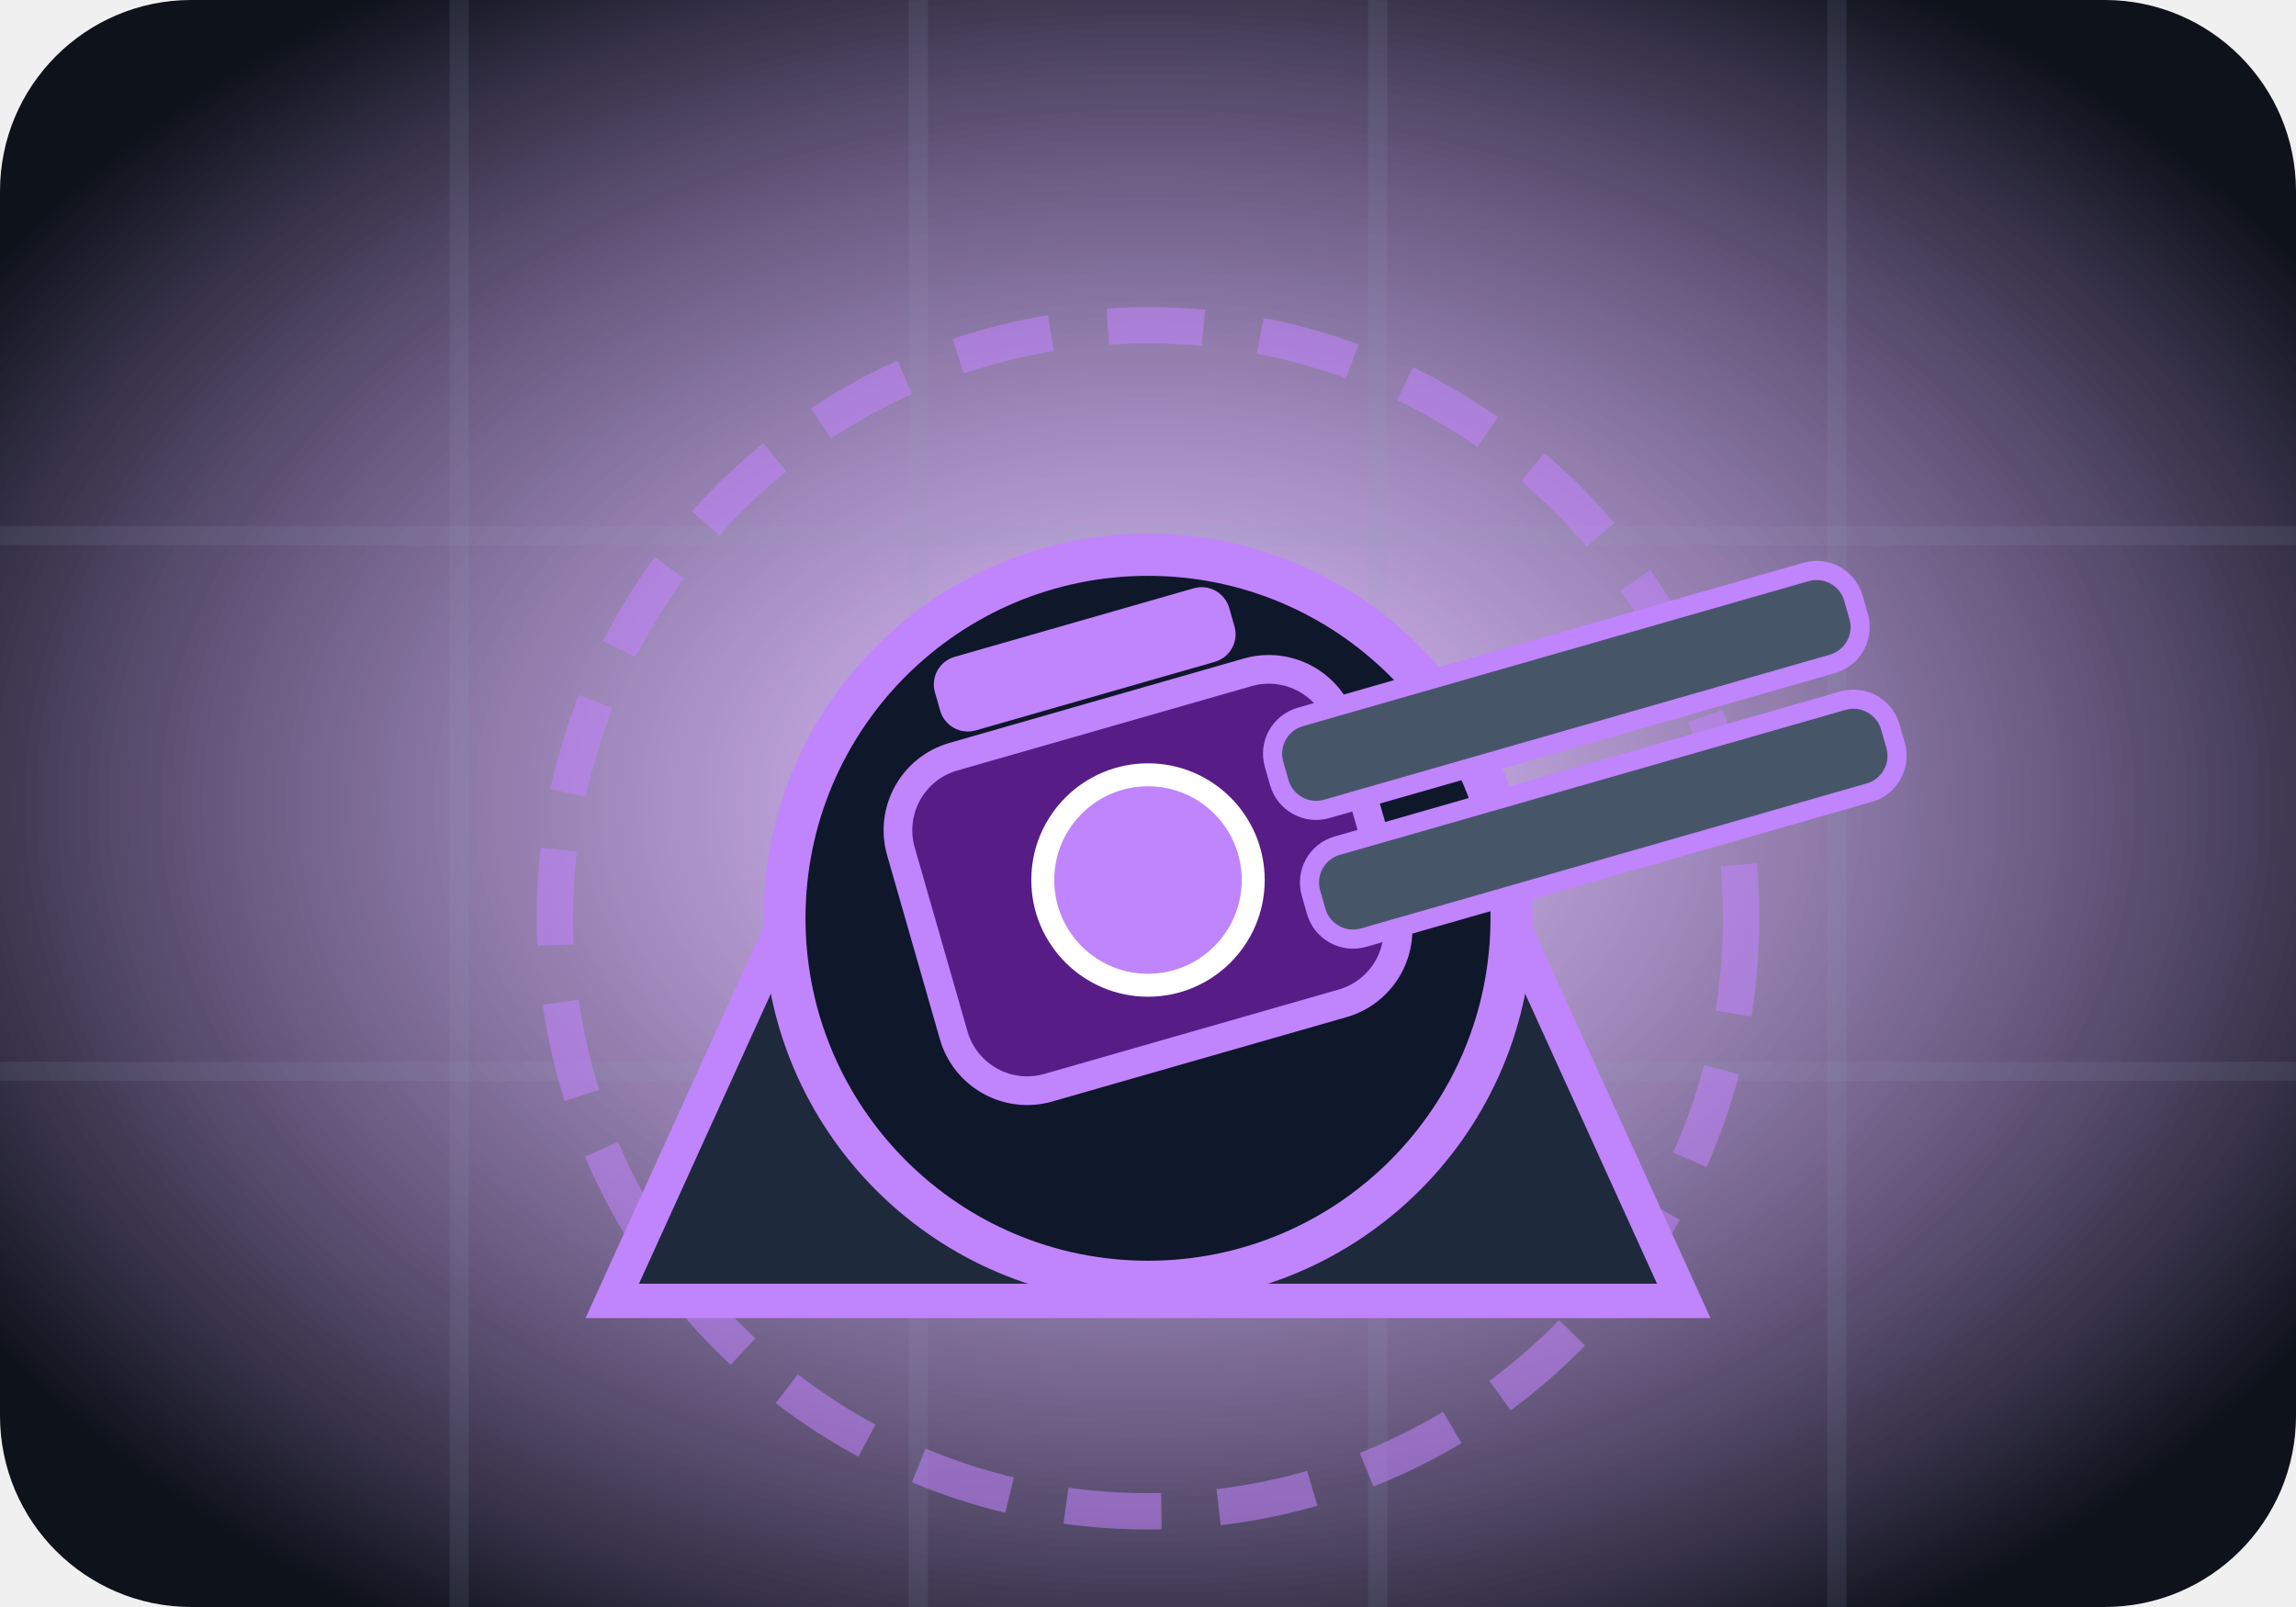
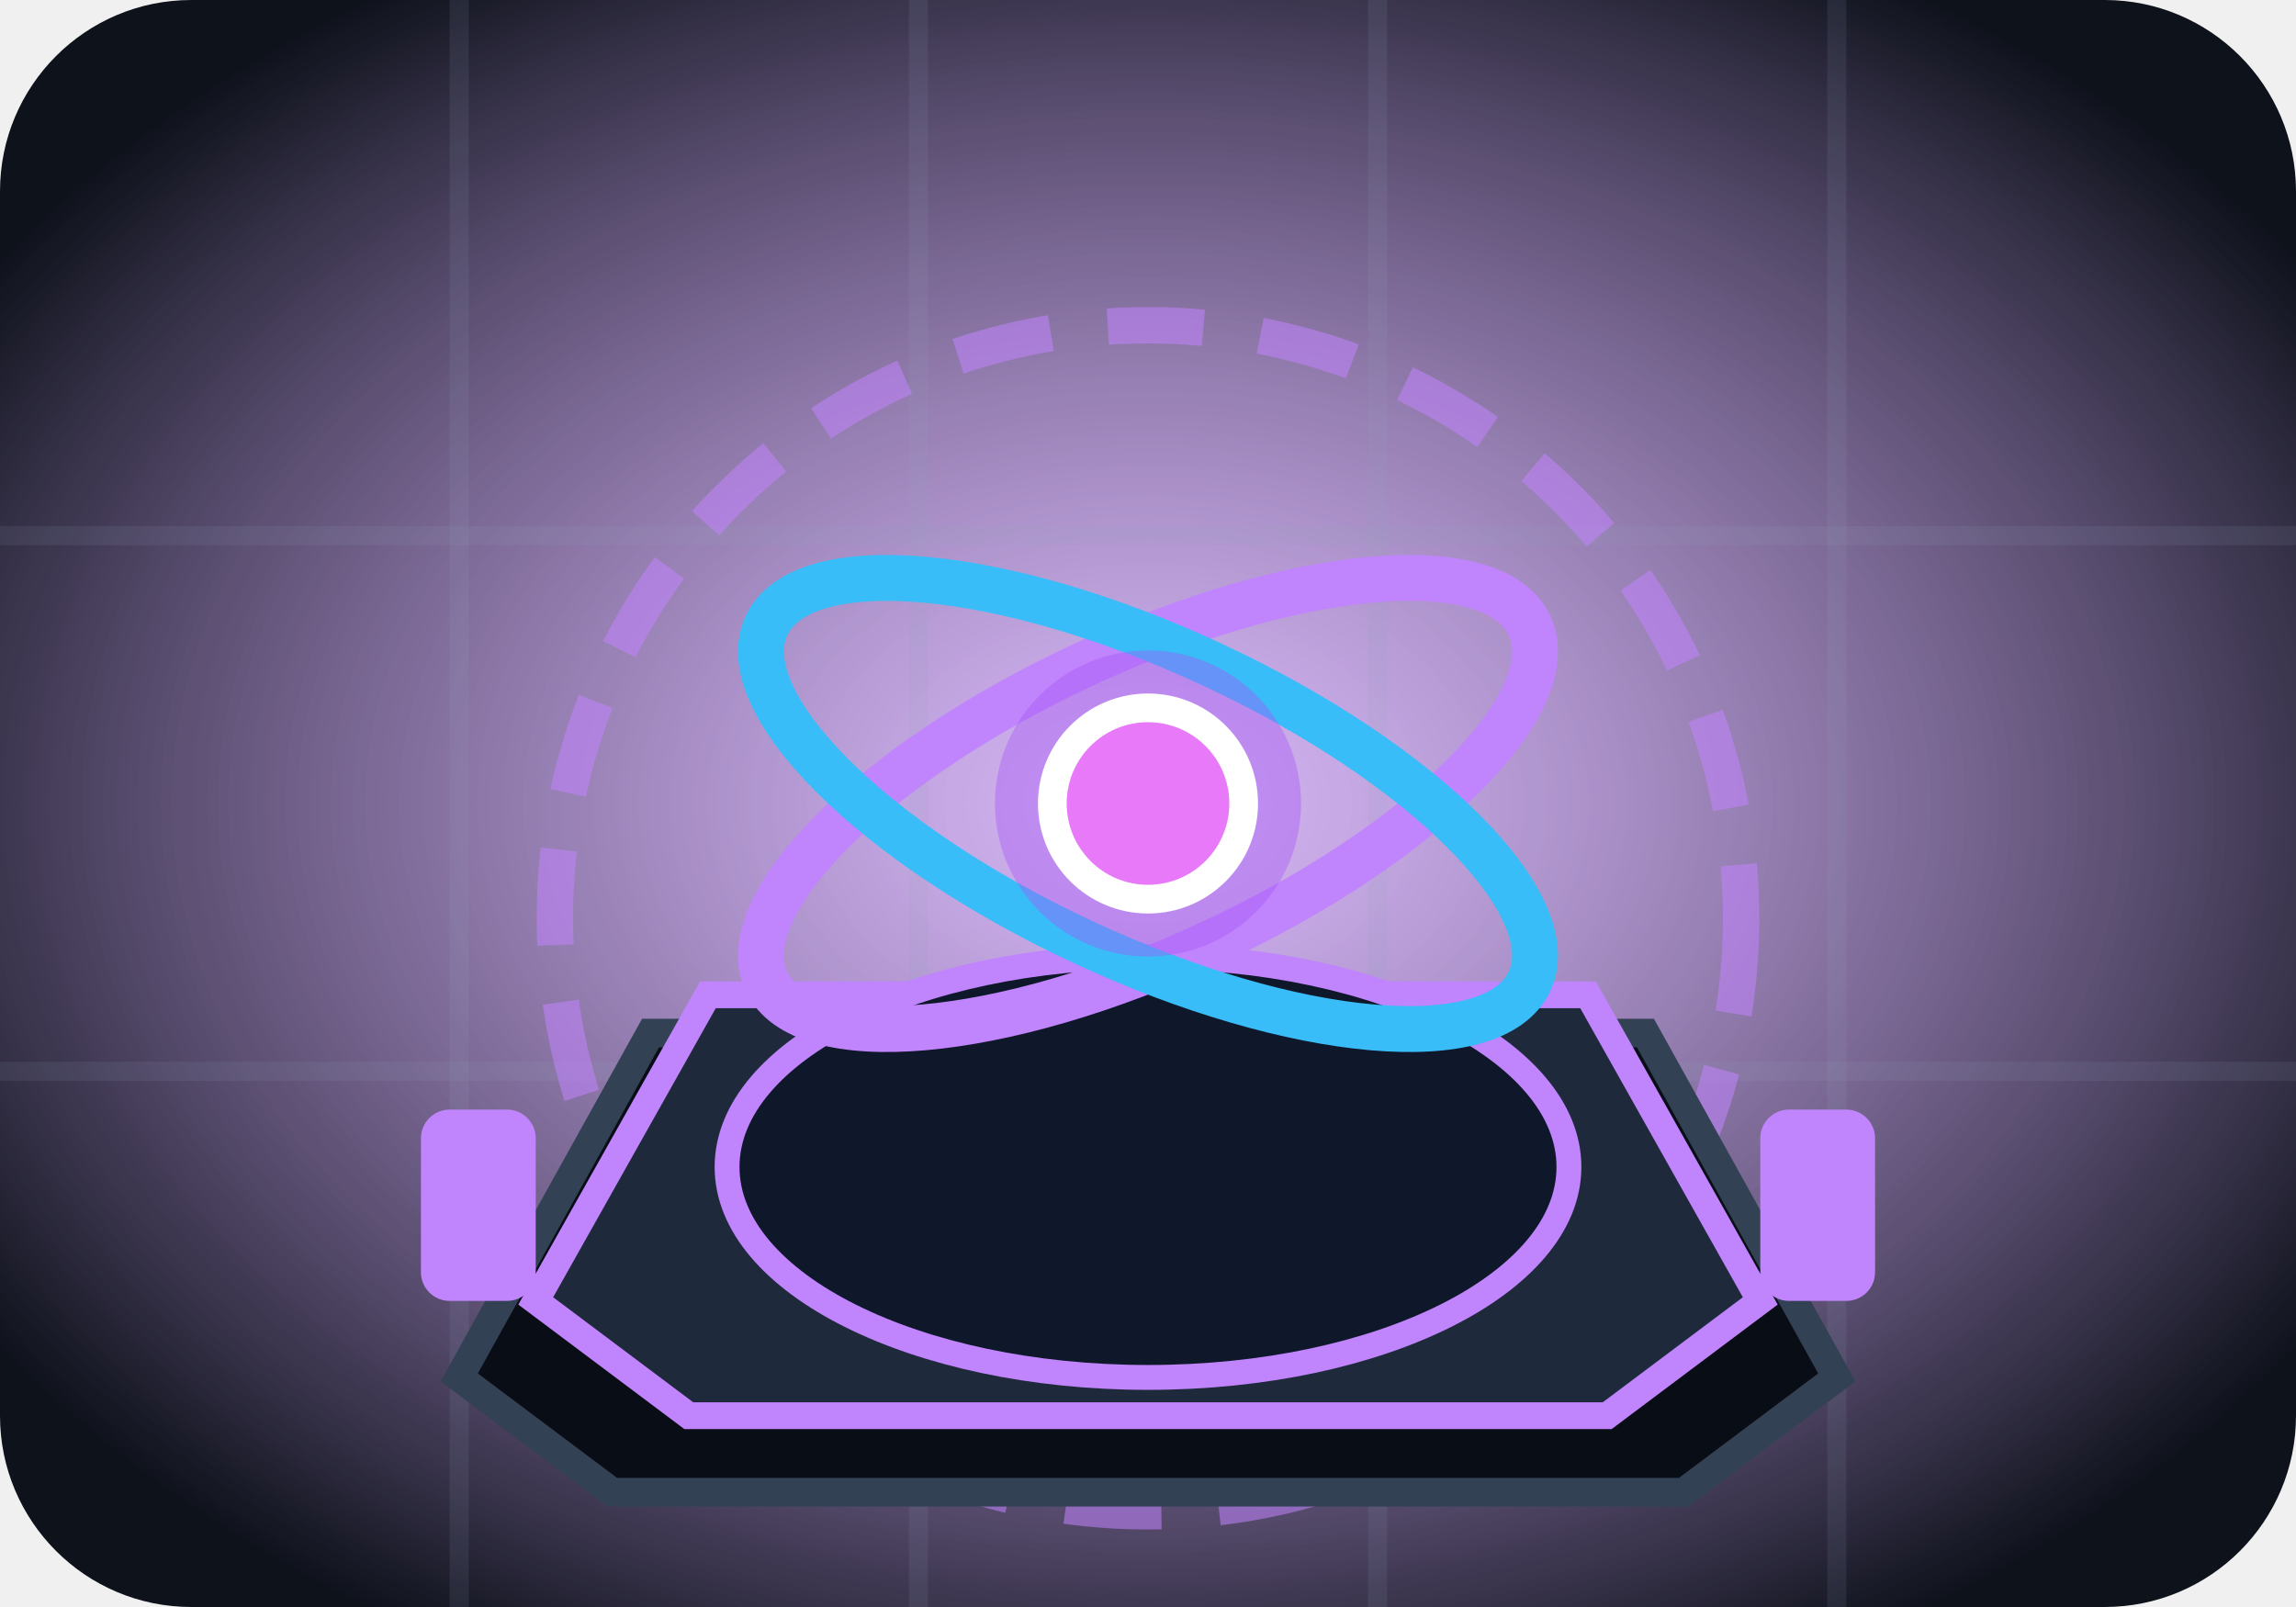
<svg xmlns="http://www.w3.org/2000/svg" viewBox="0 0 120 84" width="120" height="84">
  <defs>
    <radialGradient id="bg_cryogen_3" cx="50%" cy="50%" r="60%">
-       <stop offset="0%" stop-color="#c084fc" stop-opacity="0.46" />
+       <stop offset="0%" stop-color="#c084fc" stop-opacity="0.5" />
      <stop offset="100%" stop-color="#090d16" stop-opacity="0.98" />
    </radialGradient>
  </defs>
  <rect width="120" height="84" rx="10" fill="url(#bg_cryogen_3)" />
  <g stroke="rgba(148,163,184,0.12)" stroke-width="1">
    <line x1="24" y1="0" x2="24" y2="84" />
    <line x1="48" y1="0" x2="48" y2="84" />
    <line x1="72" y1="0" x2="72" y2="84" />
    <line x1="96" y1="0" x2="96" y2="84" />
    <line x1="0" y1="28" x2="120" y2="28" />
    <line x1="0" y1="56" x2="120" y2="56" />
  </g>
  <circle cx="60" cy="48" r="31" fill="none" stroke="#c084fc" stroke-width="1.9" stroke-opacity="0.55" stroke-dasharray="5 3" />
-   <polygon points="32,68 42,46 78,46 88,68" fill="#1e293b" stroke="#c084fc" stroke-width="1.8" />
-   <circle cx="60" cy="48" r="19" fill="#0f172a" stroke="#c084fc" stroke-width="2.2" />
-   <g transform="translate(60,46) rotate(-16)">
-     <rect x="-12" y="-9" width="24" height="18" rx="4" fill="#581c87" stroke="#c084fc" stroke-width="1.5" />
-     <rect x="8" y="-6" width="31.5" height="5" rx="2" fill="#475569" stroke="#c084fc" stroke-width="1" />
-     <rect x="8" y="1" width="31.5" height="5" rx="2" fill="#475569" stroke="#c084fc" stroke-width="1" />
-     <rect x="-8" y="-14" width="16" height="4" rx="1.5" fill="#c084fc" />
+   <polygon points="24,72 34,54 86,54 96,72 88,78 32,78" fill="#090d16" stroke="#334155" stroke-width="1.5" />
+   <polygon points="28,68 37,52 83,52 92,68 84,74 36,74" fill="#1e293b" stroke="#c084fc" stroke-width="1.4" />
+   <ellipse cx="60" cy="61" rx="22" ry="11" fill="#0f172a" stroke="#c084fc" stroke-width="1.3" />
+   <rect x="22" y="58" width="6" height="10" rx="1.5" fill="#c084fc" />
+   <rect x="92" y="58" width="6" height="10" rx="1.5" fill="#c084fc" />
+   <g transform="translate(60,42)">
+     <ellipse cx="0" cy="0" rx="22" ry="8" transform="rotate(-25)" fill="none" stroke="#c084fc" stroke-width="2.4" />
+     <ellipse cx="0" cy="0" rx="22" ry="8" transform="rotate(25)" fill="none" stroke="#38bdf8" stroke-width="2.4" />
+     <circle cx="0" cy="0" r="8" fill="rgba(168,85,247,0.4)" />
+     <circle cx="0" cy="0" r="5" fill="#e879f9" stroke="#ffffff" stroke-width="1.5" />
  </g>
-   <circle cx="60" cy="46" r="5.5" fill="#c084fc" stroke="#ffffff" stroke-width="1.2" />
</svg>
